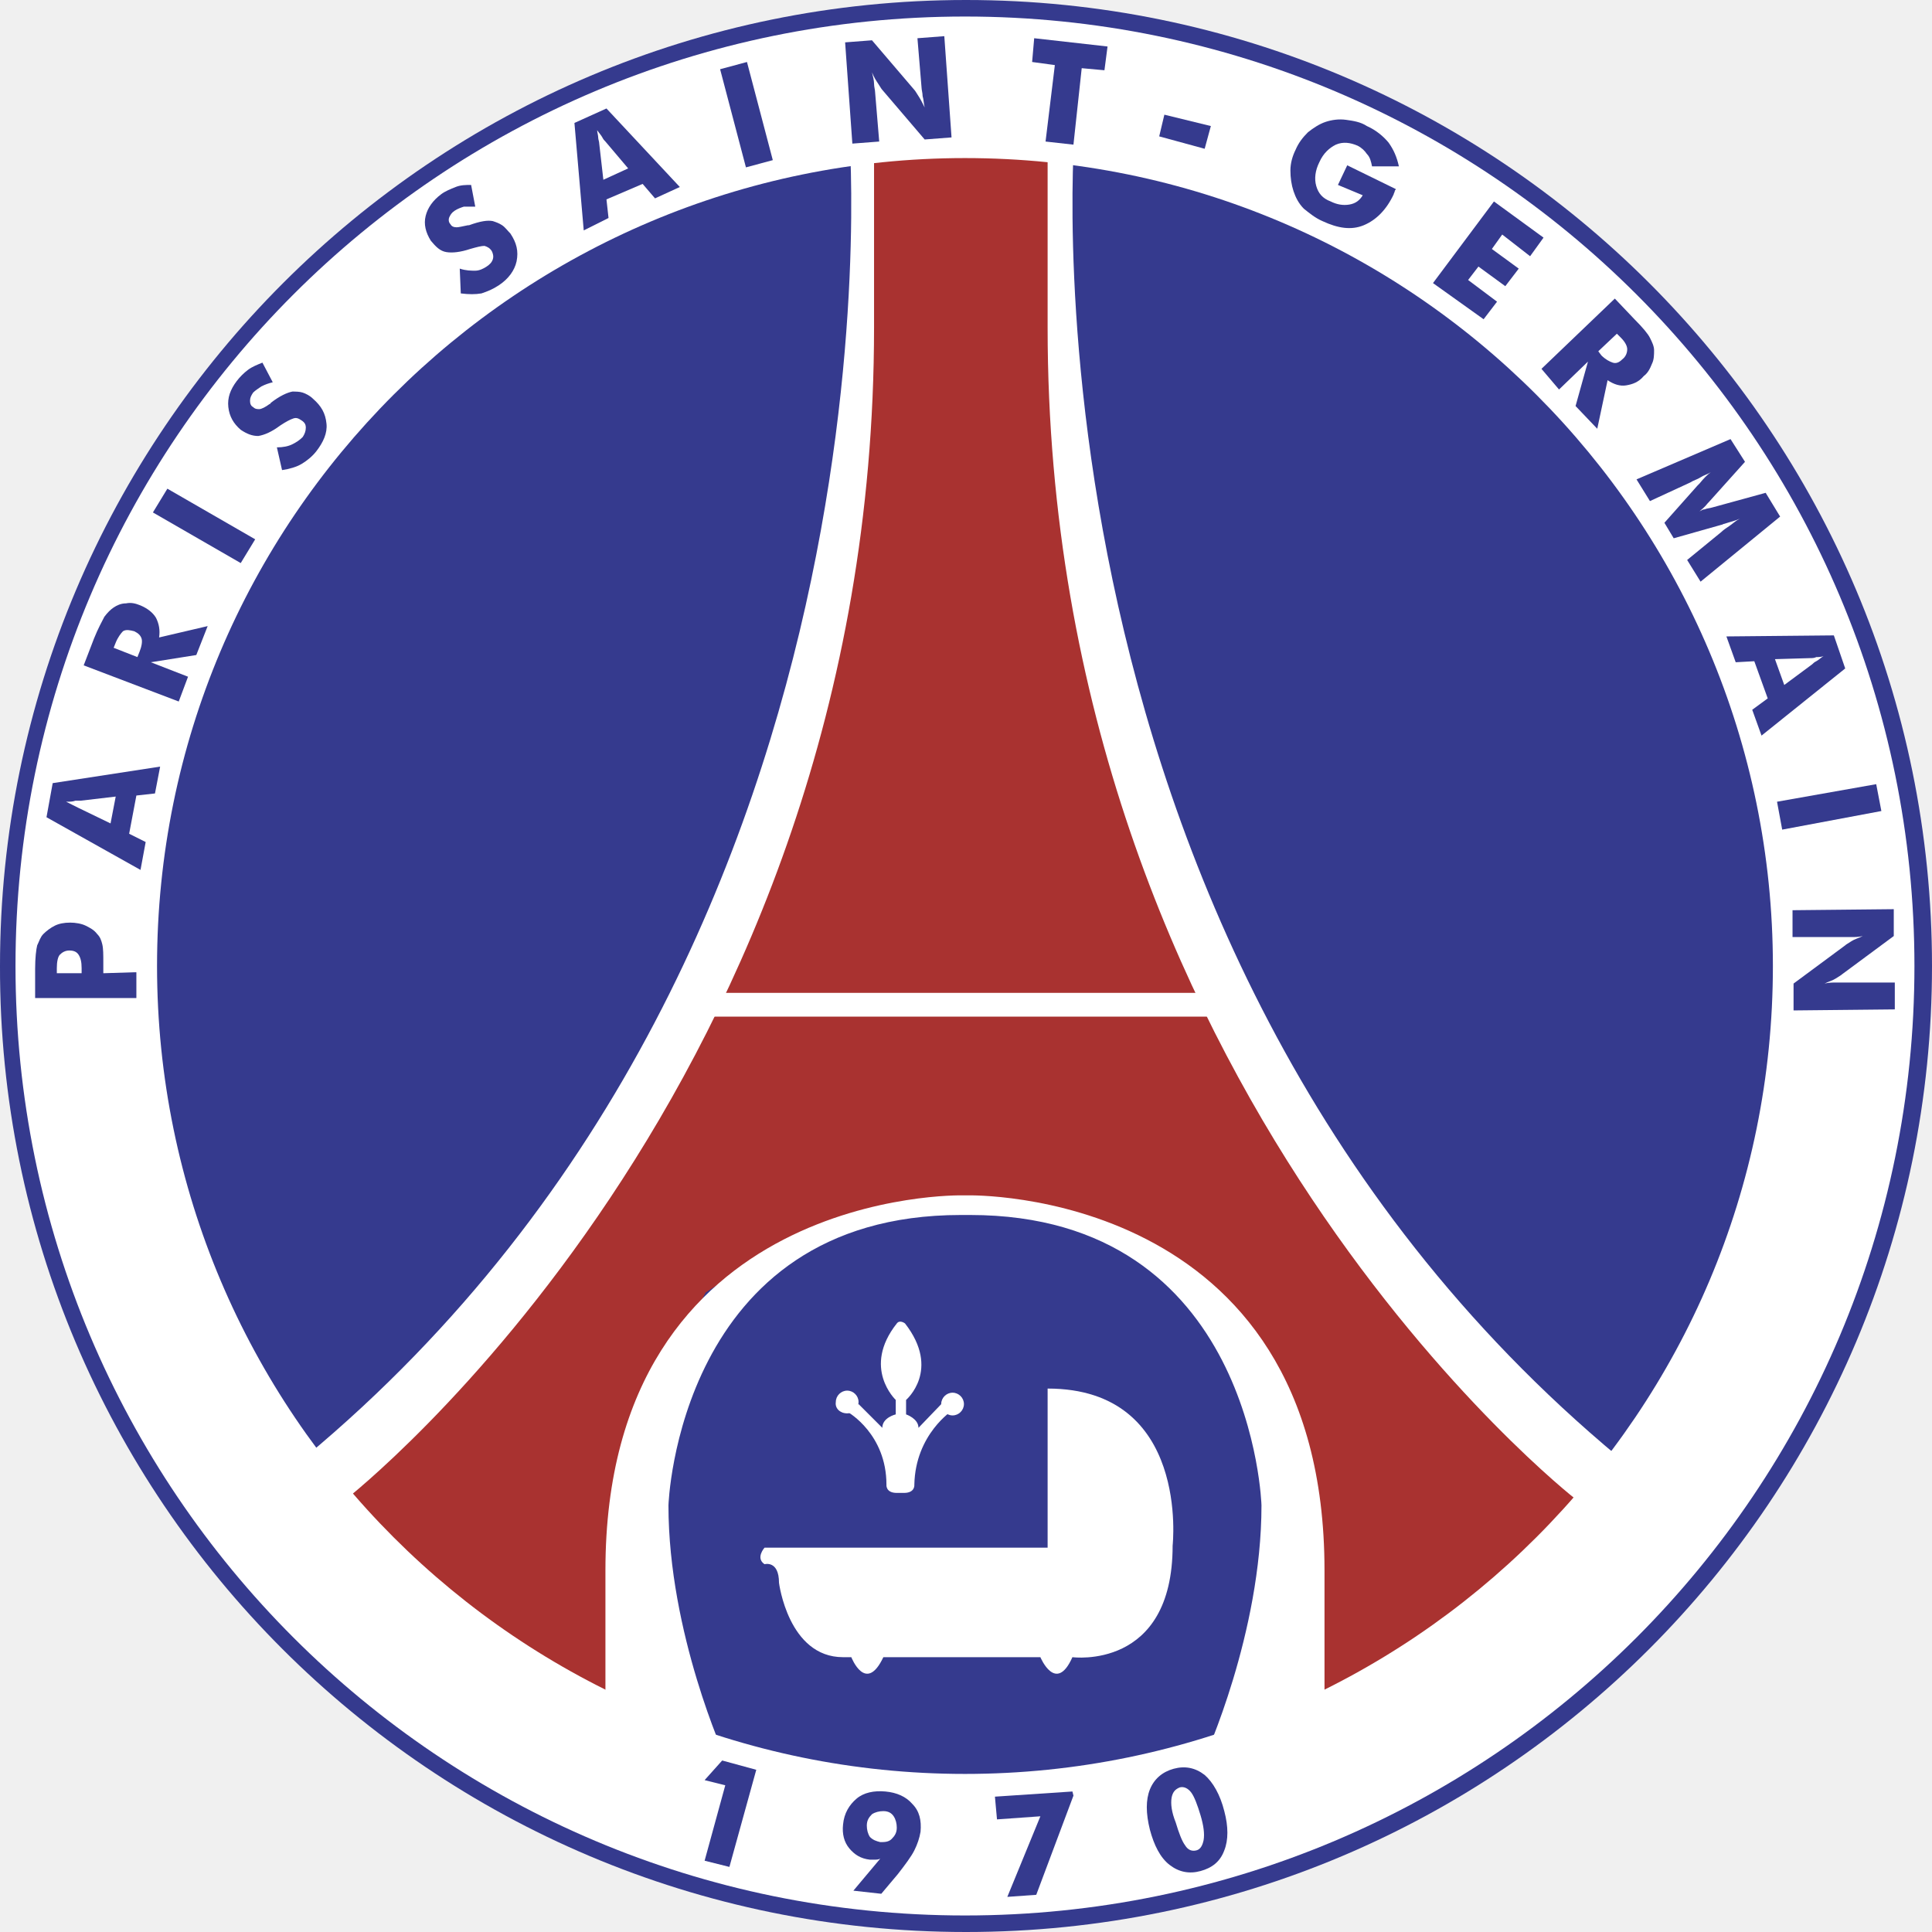
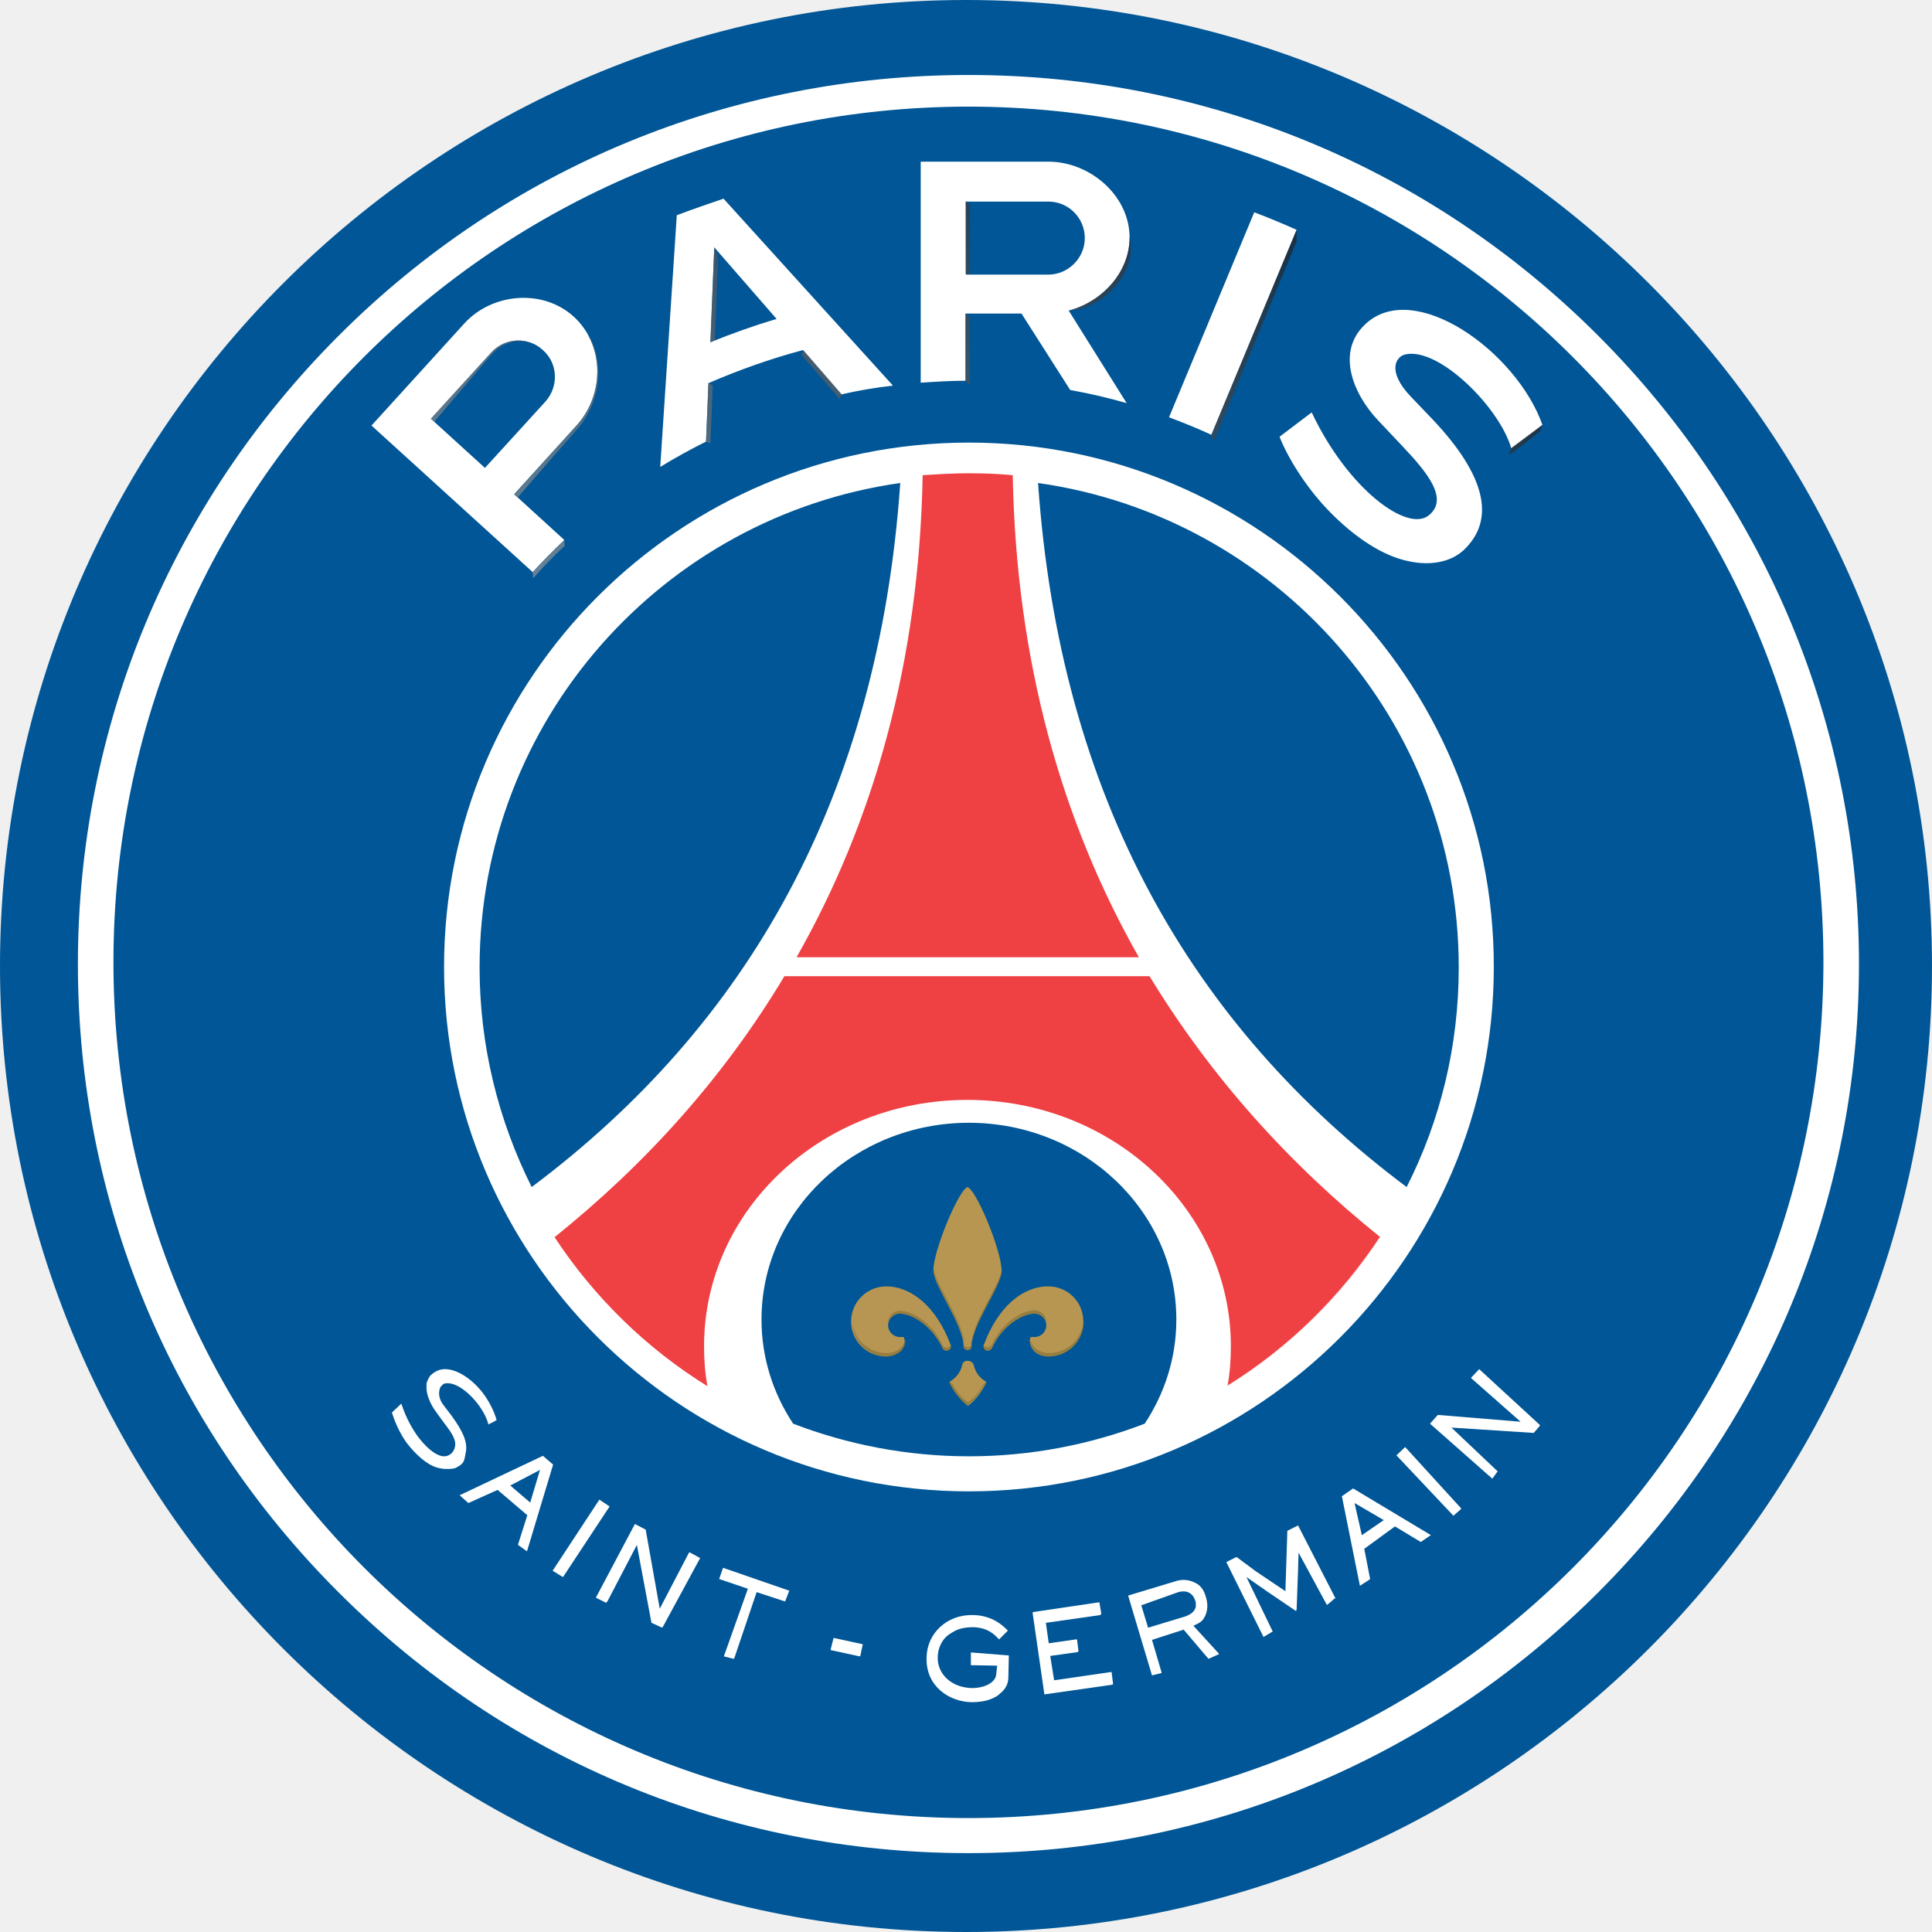
- <svg xmlns="http://www.w3.org/2000/svg" version="1.1" id="Layer_1" x="0px" y="0px" viewBox="-417.1 607.1 187 187" enable-background="new -417.1 607.1 187 187" xml:space="preserve">
+ <svg xmlns="http://www.w3.org/2000/svg" xmlns:xlink="http://www.w3.org/1999/xlink" version="1.1" id="Layer_1" x="0px" y="0px" width="396.8px" height="396.8px" viewBox="0 0 396.8 396.8" enable-background="new 0 0 396.8 396.8" xml:space="preserve">
  <g>
-     <path fill="#353A8E" d="M-323.6,794.1c51.7,0,93.5-41.9,93.5-93.5c0-51.7-41.9-93.5-93.5-93.5s-93.5,41.9-93.5,93.5   C-417.2,752.2-375.3,794.1-323.6,794.1L-323.6,794.1z" />
-     <path fill="#FFFFFF" d="M-334.9,620.1c0,0,6.7,84.2-58.6,132.7l18.7,13l50-103.8v-41.6L-334.9,620.1L-334.9,620.1z" />
-     <path fill="#FFFFFF" d="M-313.1,620.1c0,0-6.7,84.2,58.6,132.7l-18.7,13l-50-103.8v-41.6L-313.1,620.1L-313.1,620.1z" />
-     <path fill="#A93230" d="M-317.9,724.2l4.4,1.1l6.3,1.9l7.8,5l7.4,14.3v31.9l30.5-20.2l-3.1-6c0,0-51.1-39.8-51.1-113.4v-19.9h-16.8   v19.9c0,73.5-51.1,113.4-51.1,113.4l-3.1,6l30.5,20.2v-31.9l7.4-14.3l7.8-5l6.3-1.9l4.4-1.1H-317.9L-317.9,724.2z" />
-     <polygon fill="#FFFFFF" points="-350.3,703.2 -297.6,703.2 -297.6,705.5 -350.3,705.5  " />
-     <path fill="#FFFFFF" d="M-324.1,724.7c-27.4,0-28.3,28.1-28.3,28.1c0,12.4,5.5,24.4,5.5,24.4l-11.6,0.2v-18.3   c0-37,34.5-36.3,34.5-36.3h0.6c0,0,34.5-0.8,34.5,36.3v18.3l-11.6-0.2c0,0,5.5-12,5.5-24.4c0,0-0.8-28.1-28.2-28.1H-324.1   L-324.1,724.7z" />
-     <path fill="#FFFFFF" d="M-323.7,778.8c21.6,0,41.2-8.8,55.3-22.9c14.2-14.2,22.9-33.7,22.9-55.3s-8.8-41.2-22.9-55.3   c-14.2-14.2-33.7-22.9-55.3-22.9s-41.2,8.8-55.3,22.9c-14.2,14.2-22.9,33.7-22.9,55.3s8.8,41.2,22.9,55.3   C-364.9,770-345.3,778.8-323.7,778.8L-323.7,778.8z M-323.7,792.5c-25.4,0-48.4-10.3-65-26.9s-26.9-39.6-26.9-65s10.3-48.4,26.9-65   c16.6-16.6,39.6-26.9,65-26.9c25.4,0,48.4,10.3,65,26.9c16.6,16.6,26.9,39.6,26.9,65s-10.3,48.4-26.9,65S-298.3,792.5-323.7,792.5   L-323.7,792.5z" />
-     <path fill="#353A8E" d="M-411.6,701.3v-0.5c0-0.6,0.1-1.1,0.3-1.3c0.2-0.2,0.5-0.4,0.9-0.4s0.7,0.1,0.9,0.4   c0.2,0.3,0.3,0.7,0.3,1.3v0.5H-411.6L-411.6,701.3z M-407.1,701.3v-0.5v-0.5c0-0.8,0-1.4-0.1-1.8c-0.1-0.4-0.2-0.7-0.5-1   c-0.3-0.4-0.7-0.6-1.1-0.8c-0.4-0.2-1-0.3-1.5-0.3c-0.6,0-1.1,0.1-1.5,0.3c-0.4,0.2-0.8,0.5-1.1,0.8c-0.3,0.3-0.4,0.7-0.6,1.1   c-0.1,0.4-0.2,1.2-0.2,2.3v2.8h9.8v-2.5L-407.1,701.3L-407.1,701.3z" />
-     <path fill="#353A8E" d="M-409.5,685.3c-0.2-0.1-0.4-0.2-0.6-0.3c-0.2-0.1-0.4-0.2-0.6-0.3c0.4,0,0.6,0,0.9-0.1c0.2,0,0.4,0,0.5,0   l3.4-0.4l-0.5,2.6L-409.5,685.3L-409.5,685.3z M-403,688.6l-1.6-0.8l0.7-3.7l1.8-0.2l0.5-2.6l-10.4,1.6l-0.6,3.3l9.1,5.1   L-403,688.6L-403,688.6z" />
-     <path fill="#353A8E" d="M-406.1,669.8l0.2-0.5c0.2-0.5,0.5-0.9,0.7-1.1c0.3-0.2,0.7-0.1,1.1,0c0.4,0.2,0.6,0.4,0.7,0.7   c0.1,0.3,0,0.8-0.2,1.3l-0.2,0.5L-406.1,669.8L-406.1,669.8z M-398.9,672.6l-3.6-1.4l4.4-0.7l1.1-2.8l-4.7,1.1   c0.1-0.7,0-1.3-0.3-1.9c-0.3-0.5-0.8-0.9-1.5-1.2c-0.5-0.2-0.9-0.3-1.4-0.2c-0.5,0-0.9,0.2-1.2,0.4c-0.3,0.2-0.6,0.5-0.9,0.9   c-0.2,0.4-0.6,1.1-1,2.1l-1,2.6l9.2,3.5L-398.9,672.6L-398.9,672.6z" />
-     <polygon fill="#353A8E" points="-393.8,661.6 -402.3,656.7 -400.9,654.4 -392.4,659.3  " />
-     <path fill="#353A8E" d="M-390.3,650.4c0.6,0,1.1-0.1,1.5-0.3c0.4-0.2,0.7-0.4,1-0.7c0.2-0.3,0.3-0.6,0.3-0.9c0-0.3-0.1-0.5-0.4-0.7   c-0.3-0.2-0.5-0.3-0.8-0.2c-0.3,0.1-0.7,0.3-1.3,0.7c-0.8,0.6-1.5,0.9-2.1,1c-0.6,0-1.1-0.2-1.7-0.6c-0.7-0.6-1.1-1.3-1.2-2.2   c-0.1-0.9,0.2-1.7,0.8-2.5c0.3-0.4,0.7-0.8,1.1-1.1c0.4-0.3,0.9-0.5,1.4-0.7l1,1.9c-0.4,0.1-0.7,0.2-1.1,0.4   c-0.3,0.2-0.6,0.4-0.8,0.6c-0.2,0.3-0.3,0.5-0.3,0.8s0.1,0.5,0.3,0.6c0.2,0.2,0.4,0.2,0.6,0.2c0.2,0,0.6-0.2,1-0.5   c0,0,0.1,0,0.1-0.1c0.9-0.7,1.6-1,2.1-1.1c0.3,0,0.7,0,1,0.1c0.3,0.1,0.7,0.3,1,0.6c0.8,0.7,1.2,1.4,1.3,2.4c0.1,0.9-0.3,1.8-1,2.7   c-0.4,0.5-0.9,0.9-1.4,1.2s-1.2,0.5-1.9,0.6L-390.3,650.4L-390.3,650.4z" />
-     <path fill="#353A8E" d="M-372.6,633.1c0.6,0.2,1.1,0.2,1.5,0.2s0.8-0.2,1.1-0.4c0.3-0.2,0.5-0.4,0.6-0.7c0.1-0.3,0-0.6-0.1-0.8   c-0.2-0.3-0.4-0.4-0.7-0.5c-0.3,0-0.7,0.1-1.4,0.3c-0.9,0.3-1.7,0.4-2.3,0.3c-0.6-0.1-1-0.5-1.5-1.1c-0.5-0.8-0.7-1.6-0.5-2.4   c0.2-0.8,0.7-1.5,1.5-2.1c0.4-0.3,0.9-0.5,1.4-0.7s1-0.2,1.5-0.2l0.4,2.1c-0.4,0-0.8,0-1.1,0c-0.3,0.1-0.6,0.2-0.9,0.4   c-0.3,0.2-0.4,0.4-0.5,0.6c-0.1,0.2-0.1,0.5,0.1,0.7c0.1,0.2,0.3,0.3,0.6,0.3c0.2,0,0.6-0.1,1.1-0.2h0.1c1.1-0.4,1.8-0.5,2.3-0.4   c0.3,0.1,0.6,0.2,0.9,0.4c0.3,0.2,0.5,0.5,0.8,0.8c0.6,0.9,0.8,1.7,0.6,2.7c-0.2,0.9-0.8,1.7-1.7,2.3c-0.6,0.4-1.1,0.6-1.7,0.8   c-0.6,0.1-1.2,0.1-2,0L-372.6,633.1L-372.6,633.1z" />
-     <path fill="#353A8E" d="M-359.1,621c0-0.2-0.1-0.4-0.1-0.6s-0.1-0.5-0.1-0.7c0.2,0.3,0.4,0.5,0.5,0.7s0.2,0.3,0.3,0.4l2.2,2.6   l-2.4,1.1L-359.1,621L-359.1,621z M-358.2,628.2l-0.2-1.8l3.5-1.5l1.2,1.4l2.4-1.1l-7.1-7.6l-3.1,1.4l0.9,10.4L-358.2,628.2   L-358.2,628.2z" />
-     <polygon fill="#353A8E" points="-344.9,623.3 -347.4,613.8 -344.8,613.1 -342.3,622.6  " />
-     <path fill="#353A8E" d="M-334.6,621l-0.7-9.8l2.6-0.2l4.1,4.8c0.1,0.1,0.2,0.3,0.4,0.6c0.2,0.3,0.4,0.7,0.6,1.1   c-0.1-0.4-0.1-0.8-0.2-1.1c0-0.3-0.1-0.6-0.1-0.8l-0.4-4.8l2.6-0.2l0.7,9.8l-2.6,0.2l-4.1-4.8c-0.1-0.1-0.2-0.3-0.4-0.6   c-0.2-0.3-0.4-0.6-0.6-1.1c0.1,0.4,0.2,0.8,0.2,1.1c0,0.3,0.1,0.6,0.1,0.8l0.4,4.8L-334.6,621L-334.6,621z" />
-     <polygon fill="#353A8E" points="-315.9,620.8 -315,613.4 -317.2,613.1 -317,610.8 -309.9,611.6 -310.2,613.9 -312.4,613.7    -313.2,621.1  " />
-     <polygon fill="#353A8E" points="-304.9,620.3 -304.4,618.2 -299.9,619.3 -300.5,621.5  " />
-     <path fill="#353A8E" d="M-287.6,625l0.9-1.9l4.7,2.3c0,0.1-0.1,0.1-0.1,0.2s-0.1,0.2-0.1,0.3c-0.7,1.5-1.7,2.5-2.9,3   s-2.5,0.3-4-0.4c-0.7-0.3-1.3-0.8-1.8-1.2c-0.5-0.5-0.8-1.1-1-1.7c-0.2-0.6-0.3-1.3-0.3-2c0-0.7,0.2-1.4,0.5-2   c0.3-0.7,0.7-1.2,1.2-1.7c0.5-0.4,1.1-0.8,1.7-1c0.6-0.2,1.3-0.3,2-0.2c0.7,0.1,1.4,0.2,2,0.6c0.9,0.4,1.6,1,2.1,1.6   c0.5,0.7,0.8,1.4,1,2.3h-2.6c-0.1-0.5-0.2-0.9-0.5-1.2c-0.2-0.3-0.5-0.6-0.9-0.8c-0.7-0.3-1.4-0.4-2.1-0.1   c-0.6,0.3-1.2,0.8-1.6,1.7c-0.4,0.8-0.5,1.6-0.3,2.3c0.2,0.7,0.6,1.2,1.4,1.5c0.6,0.3,1.2,0.4,1.8,0.3c0.6-0.1,1-0.4,1.3-0.9   L-287.6,625L-287.6,625z" />
-     <polygon fill="#353A8E" points="-278.4,634.5 -272.5,626.6 -267.7,630.1 -269,631.9 -271.7,629.8 -272.7,631.2 -270.1,633.1    -271.4,634.8 -274,632.9 -275,634.2 -272.2,636.3 -273.5,638  " />
-     <path fill="#353A8E" d="M-260.6,639.4l0.4,0.4c0.4,0.4,0.6,0.8,0.6,1.1s-0.1,0.7-0.5,1c-0.3,0.3-0.6,0.4-0.9,0.3   c-0.3-0.1-0.7-0.3-1.1-0.7l-0.3-0.4L-260.6,639.4L-260.6,639.4z M-266.2,644.8l2.8-2.7l-1.2,4.3l2.1,2.2l1-4.7   c0.6,0.4,1.2,0.6,1.8,0.5c0.6-0.1,1.2-0.3,1.7-0.9c0.4-0.3,0.6-0.7,0.8-1.2c0.2-0.4,0.2-0.9,0.2-1.3s-0.2-0.8-0.4-1.2   c-0.2-0.4-0.7-1-1.5-1.8l-1.9-2l-7.1,6.8L-266.2,644.8L-266.2,644.8z" />
-     <path fill="#353A8E" d="M-252.5,663.4l-1.3-2.1l3.3-2.7c0.2-0.2,0.5-0.4,0.8-0.6c0.3-0.2,0.6-0.5,1-0.7c-0.4,0.2-0.9,0.3-1.5,0.5   c-0.1,0-0.2,0.1-0.3,0.1l-4.6,1.3l-0.9-1.5l3.2-3.6c0,0,0.1-0.1,0.2-0.2c0.4-0.5,0.8-0.9,1.1-1.1c-0.3,0.2-0.7,0.3-1,0.5   c-0.3,0.2-0.7,0.3-1,0.5l-3.9,1.8l-1.3-2.1l9.1-3.9l1.4,2.2l-3.5,3.9l-0.1,0.1c-0.3,0.4-0.6,0.6-0.8,0.8c0.2-0.1,0.3-0.2,0.5-0.2   c0.2-0.1,0.5-0.1,0.8-0.2l5.1-1.4l1.4,2.3L-252.5,663.4L-252.5,663.4z" />
-     <path fill="#353A8E" d="M-241.9,670.8c0.2,0,0.4,0,0.6-0.1c0.2,0,0.5,0,0.7-0.1c-0.3,0.2-0.5,0.4-0.7,0.5c-0.2,0.1-0.3,0.2-0.4,0.3   l-2.7,2l-0.9-2.5L-241.9,670.8L-241.9,670.8z M-249.1,671.2l1.8-0.1l1.3,3.6l-1.5,1.1l0.9,2.5l8.1-6.5l-1.1-3.2l-10.4,0.1   L-249.1,671.2L-249.1,671.2z" />
-     <polygon fill="#353A8E" points="-245.1,684.7 -235.5,683 -235,685.6 -244.6,687.4  " />
-     <path fill="#353A8E" d="M-243.6,695.2l9.8-0.1v2.6l-5,3.7c-0.1,0.1-0.3,0.2-0.6,0.4c-0.3,0.2-0.7,0.3-1.1,0.5   c0.4-0.1,0.8-0.1,1.1-0.1s0.6,0,0.8,0h4.9v2.6l-9.8,0.1v-2.6l5-3.7c0.1-0.1,0.3-0.2,0.6-0.4c0.3-0.2,0.7-0.3,1.1-0.5   c-0.4,0.1-0.8,0.1-1.1,0.1c-0.3,0-0.6,0-0.8,0h-4.9V695.2L-243.6,695.2z" />
-     <polygon fill="#353A8E" points="-348.9,787.2 -346.9,779.9 -348.9,779.4 -347.2,777.5 -343.9,778.4 -346.5,787.8  " />
-     <path fill="#353A8E" d="M-332.9,784.9c-0.2-0.3-0.3-0.7-0.3-1.1c0-0.5,0.2-0.8,0.5-1.1c0.3-0.2,0.7-0.3,1.1-0.3   c0.5,0,0.8,0.2,1,0.5c0.2,0.3,0.3,0.7,0.3,1.1c0,0.5-0.2,0.8-0.5,1.1c-0.3,0.3-0.7,0.3-1.1,0.3   C-332.3,785.3-332.6,785.2-332.9,784.9L-332.9,784.9z M-334.5,790.1l2.7,0.3l1.6-1.9c0.7-0.9,1.3-1.7,1.6-2.3s0.5-1.2,0.6-1.8   c0.1-1.1-0.1-2-0.8-2.7c-0.6-0.7-1.5-1.1-2.6-1.2c-1.1-0.1-2.1,0.1-2.8,0.7c-0.7,0.6-1.2,1.4-1.3,2.5c-0.1,0.9,0.1,1.7,0.6,2.3   s1.1,1,2,1.1c0.2,0,0.4,0,0.5,0s0.3,0,0.5-0.1L-334.5,790.1L-334.5,790.1z" />
-     <polygon fill="#353A8E" points="-319.6,790.7 -316.4,782.9 -320.6,783.2 -320.8,781 -313.3,780.5 -313.2,780.9 -316.8,790.5  " />
-     <path fill="#353A8E" d="M-303.7,781.1c0.1-0.5,0.3-0.8,0.8-1c0.4-0.1,0.8,0.1,1.1,0.5c0.3,0.4,0.6,1.2,0.9,2.2   c0.3,1,0.4,1.8,0.3,2.4c-0.1,0.5-0.3,0.9-0.7,1c-0.4,0.1-0.8,0-1.1-0.5c-0.3-0.4-0.6-1.2-0.9-2.2   C-303.7,782.5-303.8,781.7-303.7,781.1L-303.7,781.1z M-300.5,778.9c-0.9-0.7-1.9-0.9-3-0.6c-1.1,0.3-1.9,1-2.3,2   c-0.4,1-0.4,2.3,0,3.9c0.4,1.5,1,2.7,1.9,3.4c0.9,0.7,1.9,0.9,3,0.6c1.1-0.3,1.9-0.9,2.3-2c0.4-1,0.4-2.3,0-3.8   C-299,780.8-299.7,779.6-300.5,778.9L-300.5,778.9z" />
-     <path fill="#FFFFFF" d="M-315.7,756.9h-27.4c0,0-0.9,1,0,1.6c0,0,1.4-0.4,1.4,1.8c0,0,0.9,7.2,6.2,7.2h0.8c0,0,1.4,3.6,3.1,0h15.2   c0,0,1.5,3.6,3.1,0c0,0,9.7,1.3,9.7-10.8c0,0,1.7-15.2-12.1-15.2V756.9L-315.7,756.9z" />
-     <path fill="#FFFFFF" d="M-335.1,743.9c0.6,0,1.1-0.5,1.1-1.1c0-0.6-0.5-1.1-1.1-1.1s-1.1,0.5-1.1,1.1   C-336.3,743.4-335.8,743.9-335.1,743.9L-335.1,743.9z" />
-     <path fill="#FFFFFF" d="M-324.9,744.1c-0.6,0-1.1-0.5-1.1-1.1c0-0.6,0.5-1.1,1.1-1.1c0.6,0,1.1,0.5,1.1,1.1   C-323.8,743.6-324.3,744.1-324.9,744.1L-324.9,744.1z" />
-     <path fill="#FFFFFF" d="M-330.3,751.6c-1.1,0-1-0.8-1-0.8c0-4.9-3.7-7-3.7-7l1-0.8l2.3,2.3c0-1,1.3-1.3,1.3-1.3v-1.4   c0,0-3.3-3.1,0.1-7.4c0.3-0.4,0.8,0,0.8,0c3.5,4.5,0.1,7.4,0.1,7.4v1.4c0,0,1.2,0.4,1.2,1.3l2.5-2.6l0.8,0.9c0,0-3.6,2.3-3.7,7.2   c0,0,0.1,0.8-1,0.8H-330.3L-330.3,751.6z" />
+     <g>
+       <g>
+         <path fill="#005696" d="M198.4,0C89,0,0,89,0,198.4c0,109.4,89,198.4,198.4,198.4s198.4-89,198.4-198.4C396.8,89,307.8,0,198.4,0     " />
+       </g>
+       <g>
+         <g>
+           <g opacity="0.3">
+             <g>
+               <defs>
+                 <rect id="SVGID_1_" x="170.5" y="337.2" width="7.2" height="4.8" />
+                 <clipPath id="SVGID_2_">
+                   <use xlink:href="#SVGID_1_" overflow="visible" />
+                 </clipPath>
+               </defs>
+             </g>
+           </g>
+           <g>
+             <path fill="#FFFFFF" d="M95.3,66.5l-19,20.9l33.1,30.1c2.1-2.3,4.2-4.4,6.5-6.6l-10.3-9.4l12.8-14.1c5.8-6.4,5.8-16.6-0.6-22.4       C111.5,59.3,101.1,60.1,95.3,66.5 M112,82.5L99.6,96.1L88.5,86l12.4-13.6c2.8-3.1,7.6-3.3,10.6-0.5       C114.6,74.6,114.8,79.4,112,82.5 M139,44.2l-3.4,51.7c3.1-1.9,6.2-3.6,9.4-5.2l0.5-12c6.2-2.7,12.7-5,19.4-6.8l7.9,9.1       c3.5-0.8,7-1.4,10.6-1.8l-34.8-38.4C145.4,41.9,142.2,43,139,44.2 M145.9,70.3l0.8-19.5l12.8,14.7       C154.8,66.9,150.3,68.5,145.9,70.3 M232,48.8c0-8.6-8.1-15.6-16.7-15.6h-26.2v45.4c3-0.2,6.1-0.4,9.2-0.4l0,0V64.4h11.5       l10,15.7c3.9,0.7,7.8,1.6,11.6,2.7l-11.9-19C226.3,62,232,56,232,48.8 M215.3,56.4h-16.9v-15h16.9c4.2,0,7.5,3.4,7.5,7.5       S219.4,56.4,215.3,56.4 M289.7,81.4l4.5,4.7c10.7,11.3,13.2,20.5,6.4,26.9c-2.7,2.5-6.9,3.2-11.1,2.3       c-5.3-1-11.2-4.8-16.7-10.5c-4.8-5-8.4-11-10-15.1l6.6-5c7.4,15.7,19.7,24.8,24.1,21.1c4.1-3.4-0.4-8.8-5.5-14.2l-5-5.3       c-5.2-5.5-8.6-14.1-2.6-19.7c10-9.5,31.1,5.6,36.4,20.7c0,0-4.4,3.3-6.4,4.8c-2.4-8.4-14.9-20.9-21.8-19.3       C286.8,73.2,284.7,76.1,289.7,81.4 M266.3,47.2l-17.5,42.1c-2.8-1.3-5.8-2.5-8.7-3.6l17.5-42.1       C260.5,44.7,263.4,45.9,266.3,47.2" />
+           </g>
+         </g>
+         <g>
+           <g>
+             <path fill="#B79651" id="SVGID_3_" d="M197.6,280.4c-0.3,1.4-1.2,2.5-2.4,3.3c-0.2,0.1-0.2,0.2-0.1,0.4c0.7,1.4,1.9,3.2,3.4,4.4        c0.2,0.2,0.3,0.2,0.3,0.2s0.1,0,0.3-0.2c1.5-1.2,2.7-3,3.4-4.4c0.1-0.2,0.1-0.3-0.1-0.4c-1.2-0.7-2.1-1.9-2.4-3.3        c-0.1-0.5-0.6-0.9-1.2-0.9C198.2,279.4,197.7,279.8,197.6,280.4" />
+           </g>
+         </g>
+         <g>
+           <g>
+             <path fill="#B79651" id="SVGID_5_" d="M198.4,244c-2,1.6-6.7,13-6.7,16.9c0,3.1,6.2,11.2,6.2,15.6l0,0c0,0.4,0.4,0.8,0.8,0.8       c0.5,0,0.8-0.4,0.8-0.8l0,0c0-4.4,6.2-12.5,6.2-15.6c0-4.1-5.4-17.1-7.1-17.1C198.7,243.8,198.5,243.9,198.4,244" />
+           </g>
+         </g>
+         <g>
+           <g>
+             <path fill="#B79653" id="SVGID_7_" d="M174.8,271.4c0,4,3.2,7.2,7.2,7.2c1.2,0,2.4-0.6,3-1.2c1-1.2,0.8-2.3,0.7-2.6c-0.1-0.3-0.4-0.2-0.5-0.2       c-0.1,0-0.3,0-0.4,0c-1.3,0-2.4-1.1-2.4-2.4c0-1.3,1.1-2.4,2.4-2.4c2.4,0,6.5,2.3,8.8,7.1l0,0l0,0c0.1,0.3,0.5,0.5,0.8,0.5       c0.5,0,0.9-0.4,0.9-0.9c0-0.1,0-0.3-0.1-0.4c-2.9-7.7-8-11.9-13.2-11.9C178.1,264.2,174.8,267.4,174.8,271.4" />
+           </g>
+         </g>
+         <g>
+           <g>
+             <path fill="#B79651" id="SVGID_9_" d="M202.1,276.1c-0.1,0.1-0.1,0.2-0.1,0.4c0,0.5,0.4,0.9,0.9,0.9c0.3,0,0.6-0.2,0.8-0.5l0,0l0,0       c2.2-4.8,6.4-7.1,8.8-7.1c1.3,0,2.4,1.1,2.4,2.4c0,1.3-1.1,2.4-2.4,2.4c-0.1,0-0.3,0-0.4,0c-0.1,0-0.4-0.1-0.5,0.2       c-0.1,0.2-0.3,1.4,0.7,2.6c0.6,0.7,1.8,1.2,3,1.2c4,0,7.2-3.2,7.2-7.2s-3.2-7.2-7.2-7.2C210,264.2,205,268.4,202.1,276.1" />
+           </g>
+         </g>
+         <g>
+           <path fill="#FFFFFF" d="M199,90.9c-59.5,0-107.8,48.3-107.8,107.7c0,59.4,48.4,107.7,107.8,107.7c59.5,0,107.8-48.3,107.8-107.7      C306.9,139.3,258.5,90.9,199,90.9 M109.2,243.8c-6.8-13.6-10.7-28.9-10.7-45.1c0-50.7,37.6-92.6,86.4-99.5      C180.4,163.8,153.5,210.6,109.2,243.8 M235.1,292.4c-11.2,4.3-23.4,6.7-36.1,6.7s-24.9-2.4-36.1-6.7c-4.1-6.2-6.5-13.5-6.5-21.4      c0-22.3,19.1-40.4,42.6-40.4s42.6,18.1,42.6,40.4C241.6,278.9,239.2,286.2,235.1,292.4 M288.9,243.8      c-44.3-33.2-71.2-80-75.7-144.6c48.8,6.9,86.4,48.8,86.4,99.5C299.6,214.9,295.8,230.2,288.9,243.8 M328.2,68.9      c-34.5-34.5-80.4-53.5-129.3-53.5c-48.8,0-94.8,19-129.3,53.5S16,149.3,16,198c0,48.8,19,94.6,53.6,129.1      c34.5,34.5,80.4,53.5,129.3,53.5c48.8,0,94.7-19,129.3-53.5c34.5-34.5,53.6-80.4,53.6-129.1C381.8,149.3,362.7,103.4,328.2,68.9       M198.9,373.4c-97,0-175.6-78.7-175.6-175.8c0-97.1,78.6-175.7,175.6-175.7c97,0,175.6,78.7,175.6,175.7      C374.5,294.8,295.9,373.4,198.9,373.4" />
+           <path fill="#EF4043" d="M283.5,254.1c-8.1,12.3-18.8,22.8-31.4,30.6c0.5-2.7,0.7-5.4,0.7-8.2c0-27.9-24.2-50.6-54.1-50.6      c-29.9,0-54.1,22.6-54.1,50.6c0,2.8,0.2,5.5,0.7,8.2c-12.6-7.8-23.3-18.3-31.4-30.6c18.8-15.1,34.8-32.9,47.2-53.6h75      C248.7,221.2,264.7,239,283.5,254.1 M208,97.6c-3-0.3-6.1-0.4-9.2-0.4c-3.1,0-6.2,0.2-9.3,0.4c-0.7,38.4-10.1,71.2-25.9,99h70.3      C218.1,168.8,208.7,135.9,208,97.6" />
+           <g opacity="0.8">
+             <g>
+               <path fill="none" stroke="#FFFFFF" stroke-width="0.244" stroke-miterlimit="10" d="M283.5,254.1        c-8.1,12.3-18.8,22.8-31.4,30.6" />
+             </g>
+           </g>
+           <g opacity="0.7">
+             <g>
+               <path fill="#897438" d="M212.4,269.8c-2.4,0-6.5,2.3-8.8,7.1l0,0l0,0c-0.2,0.3-0.5,0.5-0.8,0.5c-0.4,0-0.7-0.2-0.8-0.6l0,0        c0.1-0.1,0.1-0.3,0.2-0.4c0.2,0.2,0.4,0.3,0.7,0.3c0.3,0,0.6-0.2,0.8-0.5l0,0l0,0c2.2-4.8,6.4-7.1,8.8-7.1        c1.3,0,2.4,1.1,2.4,2.4c0,0.1,0,0.2,0,0.3C214.7,270.7,213.7,269.8,212.4,269.8 M185.9,275c0,0.1,0,0.2-0.1,0.4l0,0        c-0.1,0.4-0.3,0.8-0.7,1.3c-0.6,0.7-1.8,1.2-3,1.2c-3.7,0-6.8-2.9-7.1-6.5c0,0.1,0,0.2,0,0.3c0-0.1,0-0.2,0-0.3        c0,4,3.2,7.2,7.2,7.2c1.2,0,2.4-0.6,3-1.2c0.5-0.6,0.7-1.2,0.8-1.7l0,0c0-0.1,0-0.2,0-0.3v-0.1v-0.1        C185.9,275.1,185.9,275.1,185.9,275 M222.5,271.1c0,0.1,0,0.2,0,0.3c-0.3,3.7-3.4,6.5-7.1,6.5c-1.2,0-2.4-0.6-3-1.2        c-0.4-0.5-0.6-0.9-0.7-1.3l0,0c0,0.1,0,0.1-0.1,0.3c0.1,0.5,0.3,1.1,0.8,1.7c0.6,0.7,1.8,1.2,3,1.2c4,0,7.2-3.2,7.2-7.1l0,0        C222.5,271.3,222.5,271.2,222.5,271.1 M198,276.5c0,0.4,0.4,0.8,0.8,0.8c0.5,0,0.8-0.4,0.8-0.8l0,0c0-4.3,6-12.2,6.2-15.4        c0-0.1,0-0.1,0-0.2s0-0.3,0-0.5c0,0.1,0,0.2,0,0.3c-0.5,3.3-6.2,10.9-6.2,15.2l0,0c0,0.4-0.4,0.8-0.8,0.8        c-0.5,0-0.8-0.4-0.8-0.8l0,0c0-4.2-5.7-11.8-6.2-15.2c0,0.1,0,0.3-0.1,0.4c0-0.1,0-0.1,0-0.2C191.7,264,198,272.1,198,276.5        L198,276.5z M202.1,284.1c-0.7,1.3-1.7,2.7-3,3.7c-0.2,0.2-0.3,0.2-0.3,0.2s-0.1,0-0.3-0.2c-1.3-1-2.3-2.4-3-3.7l-0.5-0.2v0.1        c0,0.1,0.1,0.2,0.1,0.3c0.7,1.4,1.9,3,3.3,4.1c0.2,0.2,0.3,0.2,0.3,0.2s0.1,0,0.3-0.2c1.4-1.1,2.5-2.8,3.3-4.1        c0.1-0.1,0.1-0.2,0.1-0.3v-0.1L202.1,284.1z M195.3,276.9L195.3,276.9L195.3,276.9z M195.3,276.7L195.3,276.7        c0-0.1,0-0.1,0-0.2s0-0.2-0.1-0.3c0,0.1-0.1,0.2-0.2,0.2l0.2,0.4C195.3,276.8,195.3,276.8,195.3,276.7L195.3,276.7         M195.3,276.9l-0.2-0.4c-0.2,0.2-0.4,0.3-0.7,0.3c-0.3,0-0.6-0.2-0.8-0.5l0,0l0,0c-2.2-4.8-6.4-7.1-8.8-7.1        c-1.3,0-2.4,1.1-2.4,2.4c0,0.1,0,0.2,0,0.3c0.2-1.2,1.2-2.1,2.4-2.1c2.4,0,6.5,2.3,8.8,7.1l0,0l0,0c0.1,0.3,0.5,0.5,0.8,0.5        C194.8,277.4,195.1,277.2,195.3,276.9" />
+             </g>
+           </g>
+           <g opacity="0.7">
+             <g>
+               <g>
+                 <g>
+                   <defs>
+                     <linearGradient id="SVGID_13_" gradientUnits="userSpaceOnUse" x1="-105.786" y1="103.448" x2="-104.786" y2="103.448" gradientTransform="matrix(-70.1956 121.5824 -121.5824 -70.1956 5384.518 20151.176)">
+                       <stop offset="0" style="stop-color:#231F20" />
+                       <stop offset="1" style="stop-color:#939598" />
+                     </linearGradient>
+                   </defs>
+                   <path fill="url(#SVGID_13_)" id="SVGID_11_" d="M165,71.9l7.9,9.1l-0.5,0.9l-7.8-9L165,71.9z M145,90.7l0.9,0.4l0.5-11.9l-0.9-0.6L145,90.7z           M145.9,70.3l0.9-0.4l0.7-16.8l-0.8-2.4L145.9,70.3z M111.5,71.9c-3.1-2.8-7.8-2.6-10.6,0.5L88.5,86l0.7,0.6L99,75.1          c0.8-0.9,1.6-1.9,2.5-2.8c0.8-0.9,1.9-1.5,3.1-1.9C106.9,69.6,109.6,70.2,111.5,71.9 M121.2,69.4l-0.4-0.5          c3.2,5.8,2.3,13.4-2.4,18.6l-12.8,14.1l0.7,0.6l7.2-8.3l3.6-4.1c1.2-1.4,2.5-2.7,3.4-4.4c1.9-3.2,2.7-7.1,2.3-10.7          C122.6,72.8,122,71,121.2,69.4 M109.4,117.5l0.1,1.3l0.6-0.7c1.9-2.1,3.4-3.7,5.9-6l-0.1-1.2          C113.7,113.1,111.5,115.2,109.4,117.5 M249.3,90.6l17-41v-2.4l-17.5,42.1L249.3,90.6z M310.4,92l-0.5,1.5l1.1-0.8          c0.3-0.2,0.5-0.4,0.8-0.6c0.3-0.2,0.5-0.4,0.8-0.6l3.7-2.9l0.5-1.4C316.9,87.2,312.4,90.5,310.4,92 M219.5,63.8          c1.8-0.1,3.6-0.6,5.2-1.5c1.6-0.8,3.1-2,4.3-3.4s2.2-3,2.7-4.8c0.6-1.7,0.7-3.6,0.3-5.4C232,56,226.3,62,219.5,63.8           M198.3,41.3v15h0.9V42.2L198.3,41.3z M198.3,78.2l0.9,0.9V65.3l-0.9-0.9V78.2z" />
+                 </g>
+               </g>
+             </g>
+           </g>
+           <polygon fill="#FFFFFF" points="171.2,336.4 170.6,338.8 170.6,338.8 170.6,338.9 176.6,340.2 176.6,340.2 176.6,340.2       176.6,340.1 176.7,340.1 177.2,337.7     " />
+           <path fill="#FFFFFF" d="M199.6,339.4h-0.2v2.4l0,0v0.2l5.4,0.1l-0.2,1.8c-0.1,1.5-2.1,2.8-5,2.8c-4.3-0.1-7.1-3-7-6.3      c0-1.3,0.4-2.5,1.1-3.5c0.3-0.5,1-1.1,1.5-1.4c0.2-0.1,0.3-0.2,0.5-0.3c1.1-0.7,2.5-1,4.2-1c3.1,0.1,4.4,1.6,5.2,2.4l0,0l0,0      l0,0c0,0,0,0,0.1,0.1l0,0l0,0l1.7-1.7l0,0l0.1-0.1c-1-1-3.1-3.1-7.1-3.2h-0.1l0,0c-5.4-0.1-9.4,3.8-9.5,8.7v0.1c0,0,0,0,0,0.1      c-0.1,5.8,4.7,8.9,9.2,9c1.9,0,3.5-0.3,4.8-1c0.4-0.2,0.7-0.4,1-0.7c0.5-0.4,0.9-0.8,1.2-1.3c0.4-0.6,0.6-1.3,0.6-2.1l0.1-4.5      L199.6,339.4L199.6,339.4z" />
+           <path fill="#FFFFFF" d="M94.9,300.6c0.6-0.6,0.6-1.7,0.8-2.5c0.3-2-0.6-4.1-3-7.4l-1.6-2.1c-1.3-1.7-0.9-3-0.7-3.6      c0.1-0.2,0.3-0.4,0.5-0.6c0.2-0.2,0.5-0.3,0.8-0.3c0.1,0,0.2,0,0.3,0c2.9,0,7.3,4.6,8.3,8.4v0.1l0,0l0,0l0.1-0.1      c0.6-0.3,1.1-0.5,1.5-0.8h0.1c-0.5-1.9-1.6-4-2.9-5.7c-2.2-2.8-5.2-4.8-7.7-4.8c-0.9,0-1.7,0.3-2.4,0.8      c-0.2,0.2-0.4,0.3-0.6,0.5c-0.3,0.4-0.5,0.8-0.7,1.3c-0.1,0.2-0.1,0.4-0.1,0.7c0,0.2,0,0.4,0,0.6c0,1.4,0.8,3.3,1.9,4.8l1.6,2.2      c1.2,1.6,2.4,3.1,2.4,4.5c0,0.2,0,0.3-0.1,0.7c0,0.1-0.1,0.4-0.2,0.5c-0.1,0.3-0.3,0.5-0.5,0.7c-0.1,0.1-0.2,0.2-0.4,0.3      c-0.3,0.2-0.7,0.3-1.1,0.3c-1.4,0-3.3-1.4-5.1-3.7c-1.4-1.8-2.7-4.2-3.6-6.9l-0.1-0.2l-1.9,1.8c0,0,0.9,3.3,3,6.2      c1.9,2.5,4.2,4.5,6.2,5.1c0.7,0.2,1.3,0.3,1.9,0.3l0,0l0,0c0.9,0,1.8,0,2.3-0.4C94.5,301,94.7,300.8,94.9,300.6" />
+           <polygon fill="#FFFFFF" points="143.8,320 143.8,320 143.8,320 141.6,318.8 141.6,318.8 141.6,318.8 141.5,318.9 141.5,318.9       135.5,330.4 132.6,314.1 132.6,314.1 132.6,314.1 132.5,314.1 132.5,314.1 130.4,313 130.4,313 130.4,313 130.4,313 130.4,313       122.4,328.1 122.5,328.2 122.4,328.2 122.5,328.2 122.5,328.2 122.5,328.2 124.5,329.2 124.6,329 124.7,329 130.8,317.3       133.8,333.3 136,334.3 136.1,334.1 136.1,334.2 143.8,320     " />
+           <path fill="#FFFFFF" d="M113.6,300.8l-2.1-1.8l-17.1,8.1l1.8,1.6l6-2.7l6.1,5.2l-1.9,6l0,0l0,0l0,0v0.1l1.8,1.3l0.1-0.2l0,0l0,0      l0,0L113.6,300.8z M110.9,301.9l-2,6.7l-4.1-3.5L110.9,301.9z" />
+           <polygon fill="#FFFFFF" points="125.2,309.4 123.1,308 113.5,322.6 115.6,323.9 115.7,323.8     " />
+           <polygon fill="#FFFFFF" points="148.5,322 147.7,324.3 147.7,324.3 153.6,326.3 148.7,340.1 148.7,340.1 148.7,340.1       148.7,340.1 148.7,340.2 150.7,340.7 150.7,340.6 150.7,340.6 150.8,340.6 150.8,340.6 155.4,327 161.2,328.9 161.2,328.8       161.3,328.9 161.3,328.7 161.3,328.8 162.1,326.7     " />
+           <polygon fill="#FFFFFF" points="228.3,343.4 228.2,343.4 228.2,343.4 216.5,345.1 215.7,340.1 221.4,339.3 221.4,339.2       221.4,339.2 221.4,339.2 221.4,339.2 221.5,339.2 221.5,339.1 221.5,339.1 221.2,336.7 221,336.7 221,336.7 215.4,337.5       214.8,333.3 226,331.7 226,331.6 226,331.6 226,331.6 226,331.6 226.1,331.6 226.1,331.5 226.2,331.5 225.8,329.1 225.7,329.1       225.6,329.1 212.1,331.1 212.1,331.1 212.1,331.1 212.1,331.2 212.1,331.2 212.1,331.3 212.1,331.4 214.5,348 214.5,348       214.5,348 228.5,346 228.5,345.9 228.5,345.9 228.5,345.9 228.6,345.9 228.6,345.9 228.6,345.8     " />
+           <path fill="#FFFFFF" d="M245.1,333.9c0.6-0.3,1.5-0.6,2-1.3c0.7-1,1.2-2.5,0.6-4.5c-0.4-1.5-1.1-2.5-2.2-3      c-1.3-0.7-2.8-0.8-4.2-0.3l-9.6,2.9l1.4,4.7l3.5,11.7l0.8-0.2l1.2-0.3l-2-6.8l6.5-2.1l5.1,6l2-0.9l0,0l0.2-0.1L245.1,333.9z       M242,327c1.4-0.4,2.9-0.1,3.5,1.8c0.1,0.2,0.1,0.4,0.1,0.5c0,0.2,0,0.3,0,0.5c0,0.2,0,0.3-0.1,0.5c-0.3,0.8-1,1.3-2.1,1.7      l-7.6,2.3l-1.4-4.6L242,327z" />
+           <path fill="#FFFFFF" d="M277.9,305.7l-2.3,1.6l3.7,18.4l2-1.3l0.1-0.1l-1.2-6.2l6.3-4.6l5.3,3.2l1.9-1.3l0,0l0.2-0.1      L277.9,305.7z M284.2,312.2l-4.5,3.1l-1.5-6.6" />
+           <polygon fill="#FFFFFF" points="288.6,297.2 286.8,298.9 298.5,311.3 300,310 300,310 300.1,309.8     " />
+           <polygon fill="#FFFFFF" points="316.3,292.7 303.8,281.2 302.1,283 312.3,292 295.3,290.6 293.7,292.4 306.5,303.7 307.5,302.3       307.5,302.3 307.6,302.2 298.1,293.2 315,294.3 316.2,292.9 316.2,292.9     " />
+           <polygon fill="#FFFFFF" points="266.6,313.3 264.4,314.4 264,326.8 257.9,322.7 254,319.8 253.7,319.9 251.9,320.8 251.9,320.8       251.9,320.9 251.9,320.9 259.5,336.2 261.2,335.2 261.2,335.2 261.4,335.1 256,323.9 260.6,327.1 266.2,330.9 266.2,330.7       266.2,330.7 266.2,330.7 266.3,330.7 266.3,330.7 266.3,330.7 266.6,322.4 266.7,318.9 267.9,321.1 272.5,329.6 272.6,329.6       272.6,329.6 272.6,329.6 272.6,329.6 274,328.4 274.1,328.3 274.1,328.3 274.3,328.3     " />
+         </g>
+       </g>
+     </g>
  </g>
+   <path fill="#005696" d="M198.7,271.8" />
</svg>
